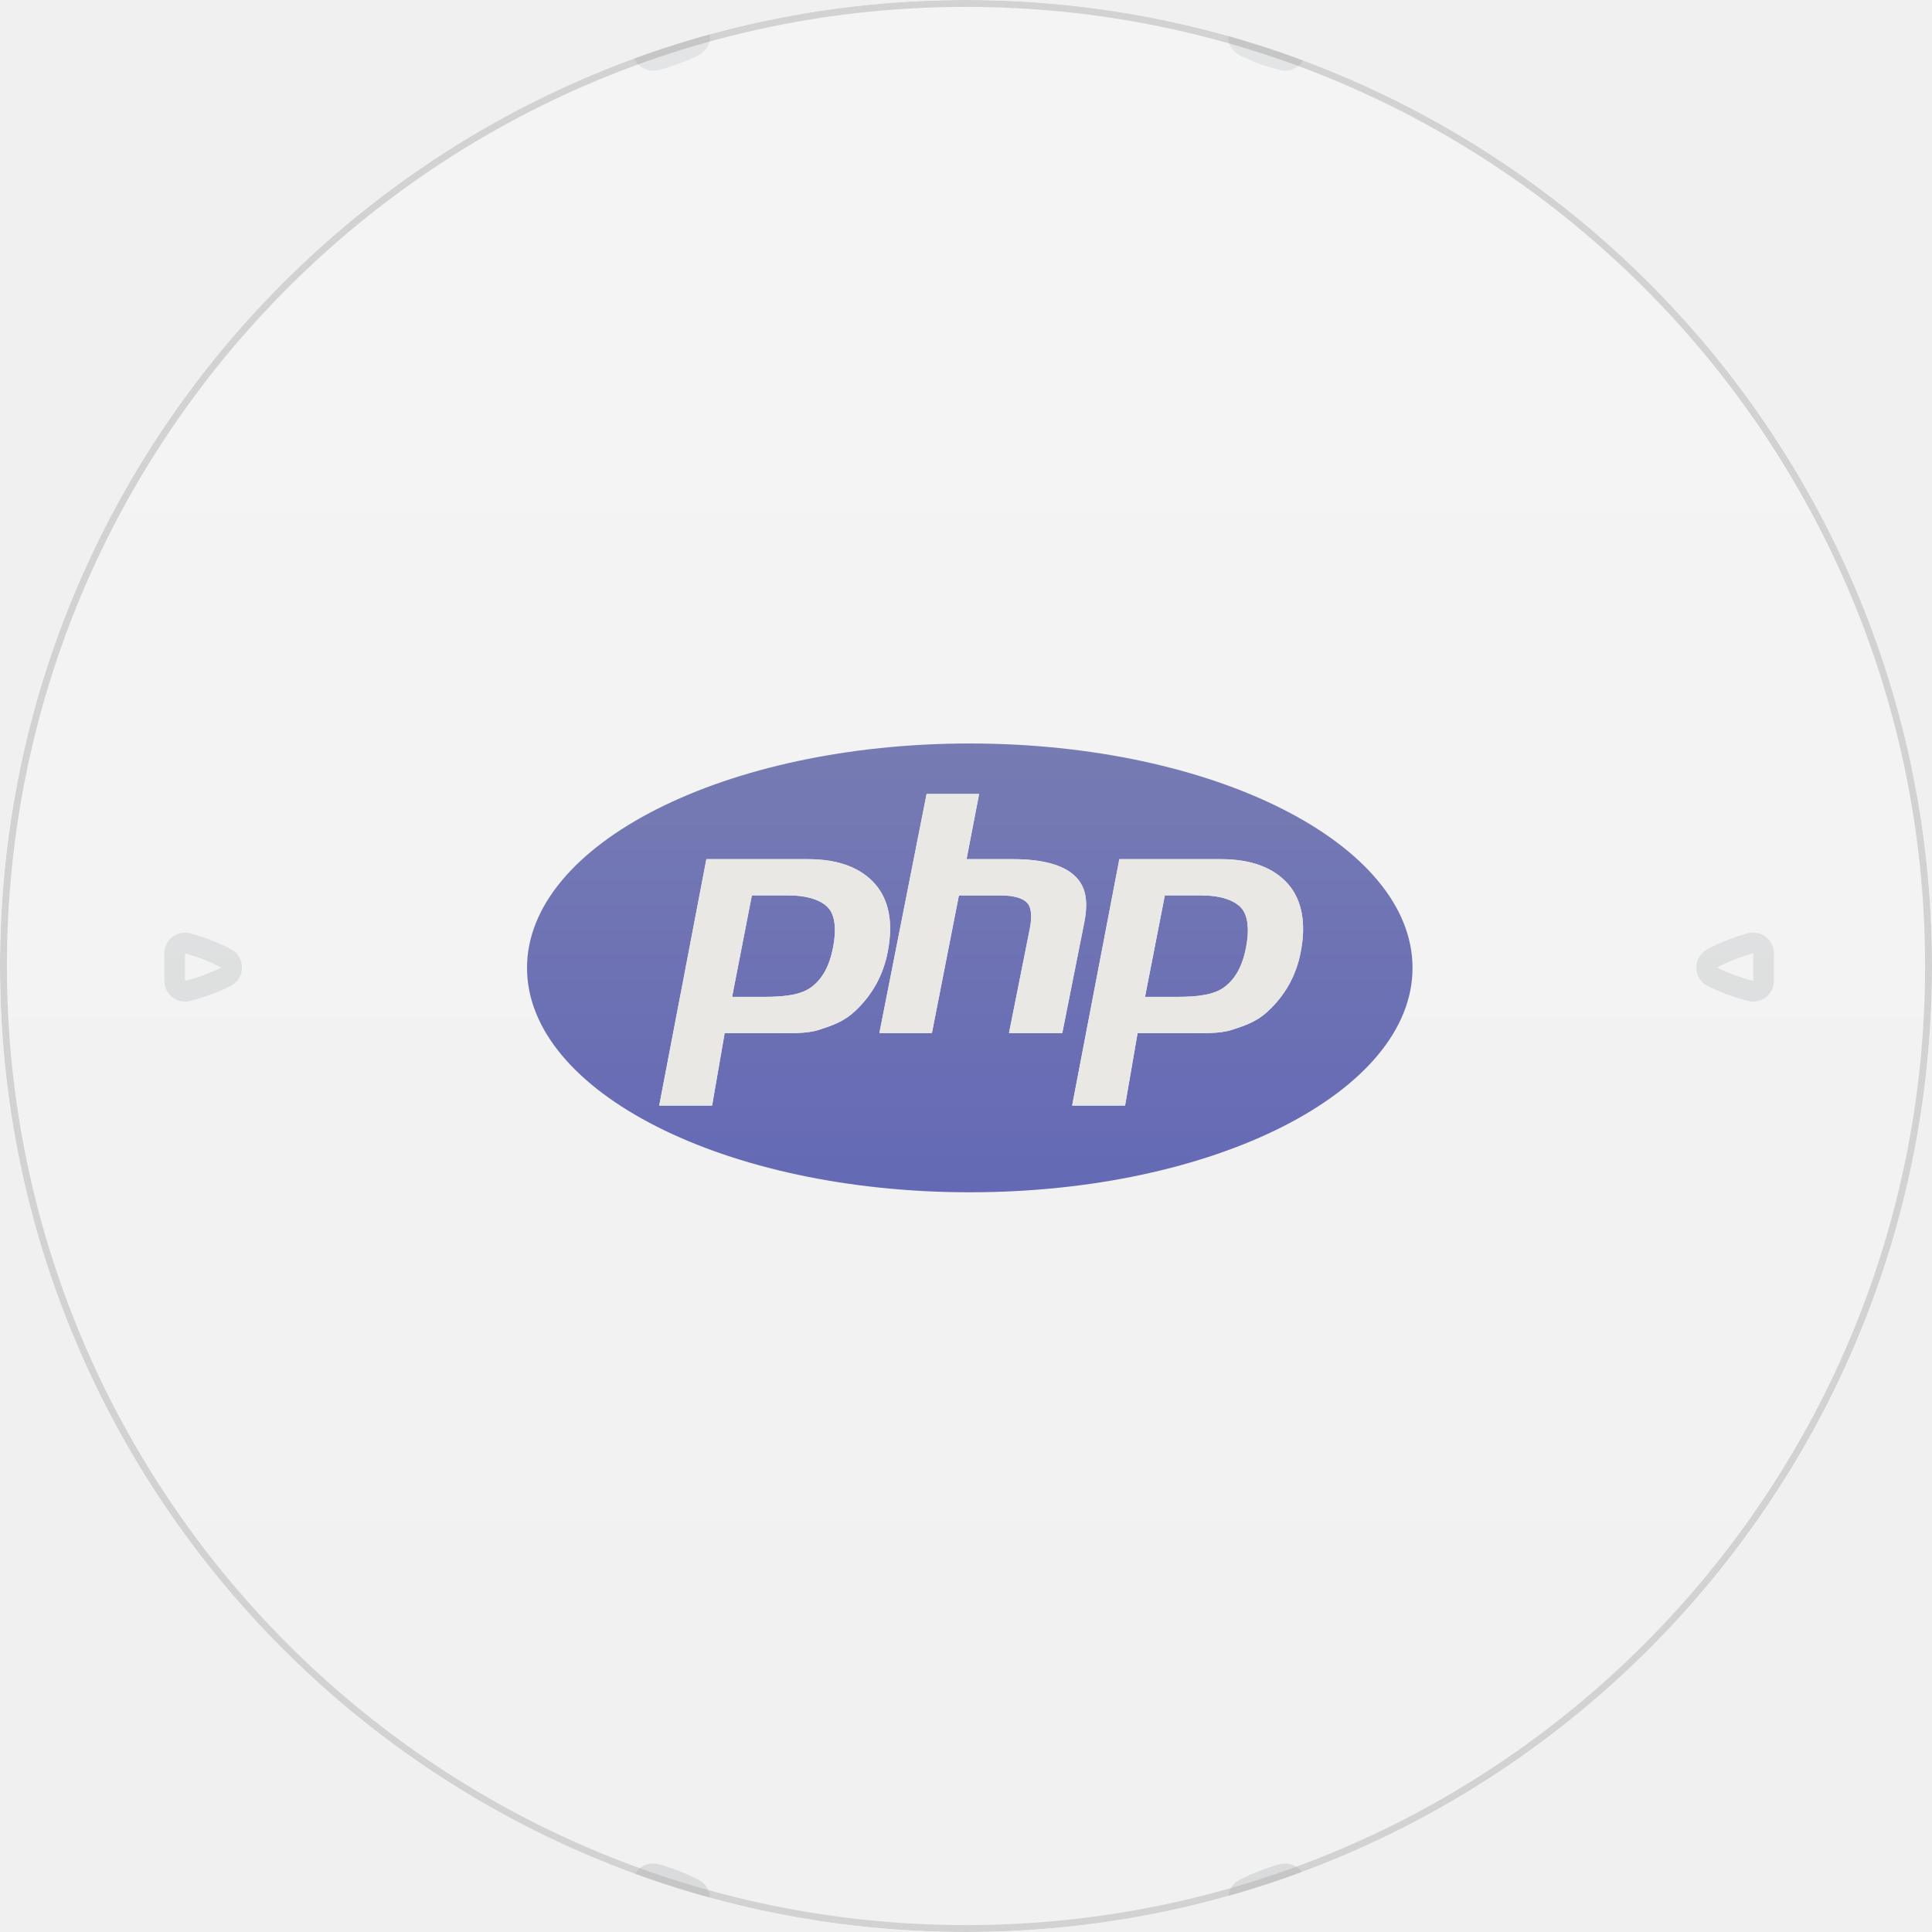
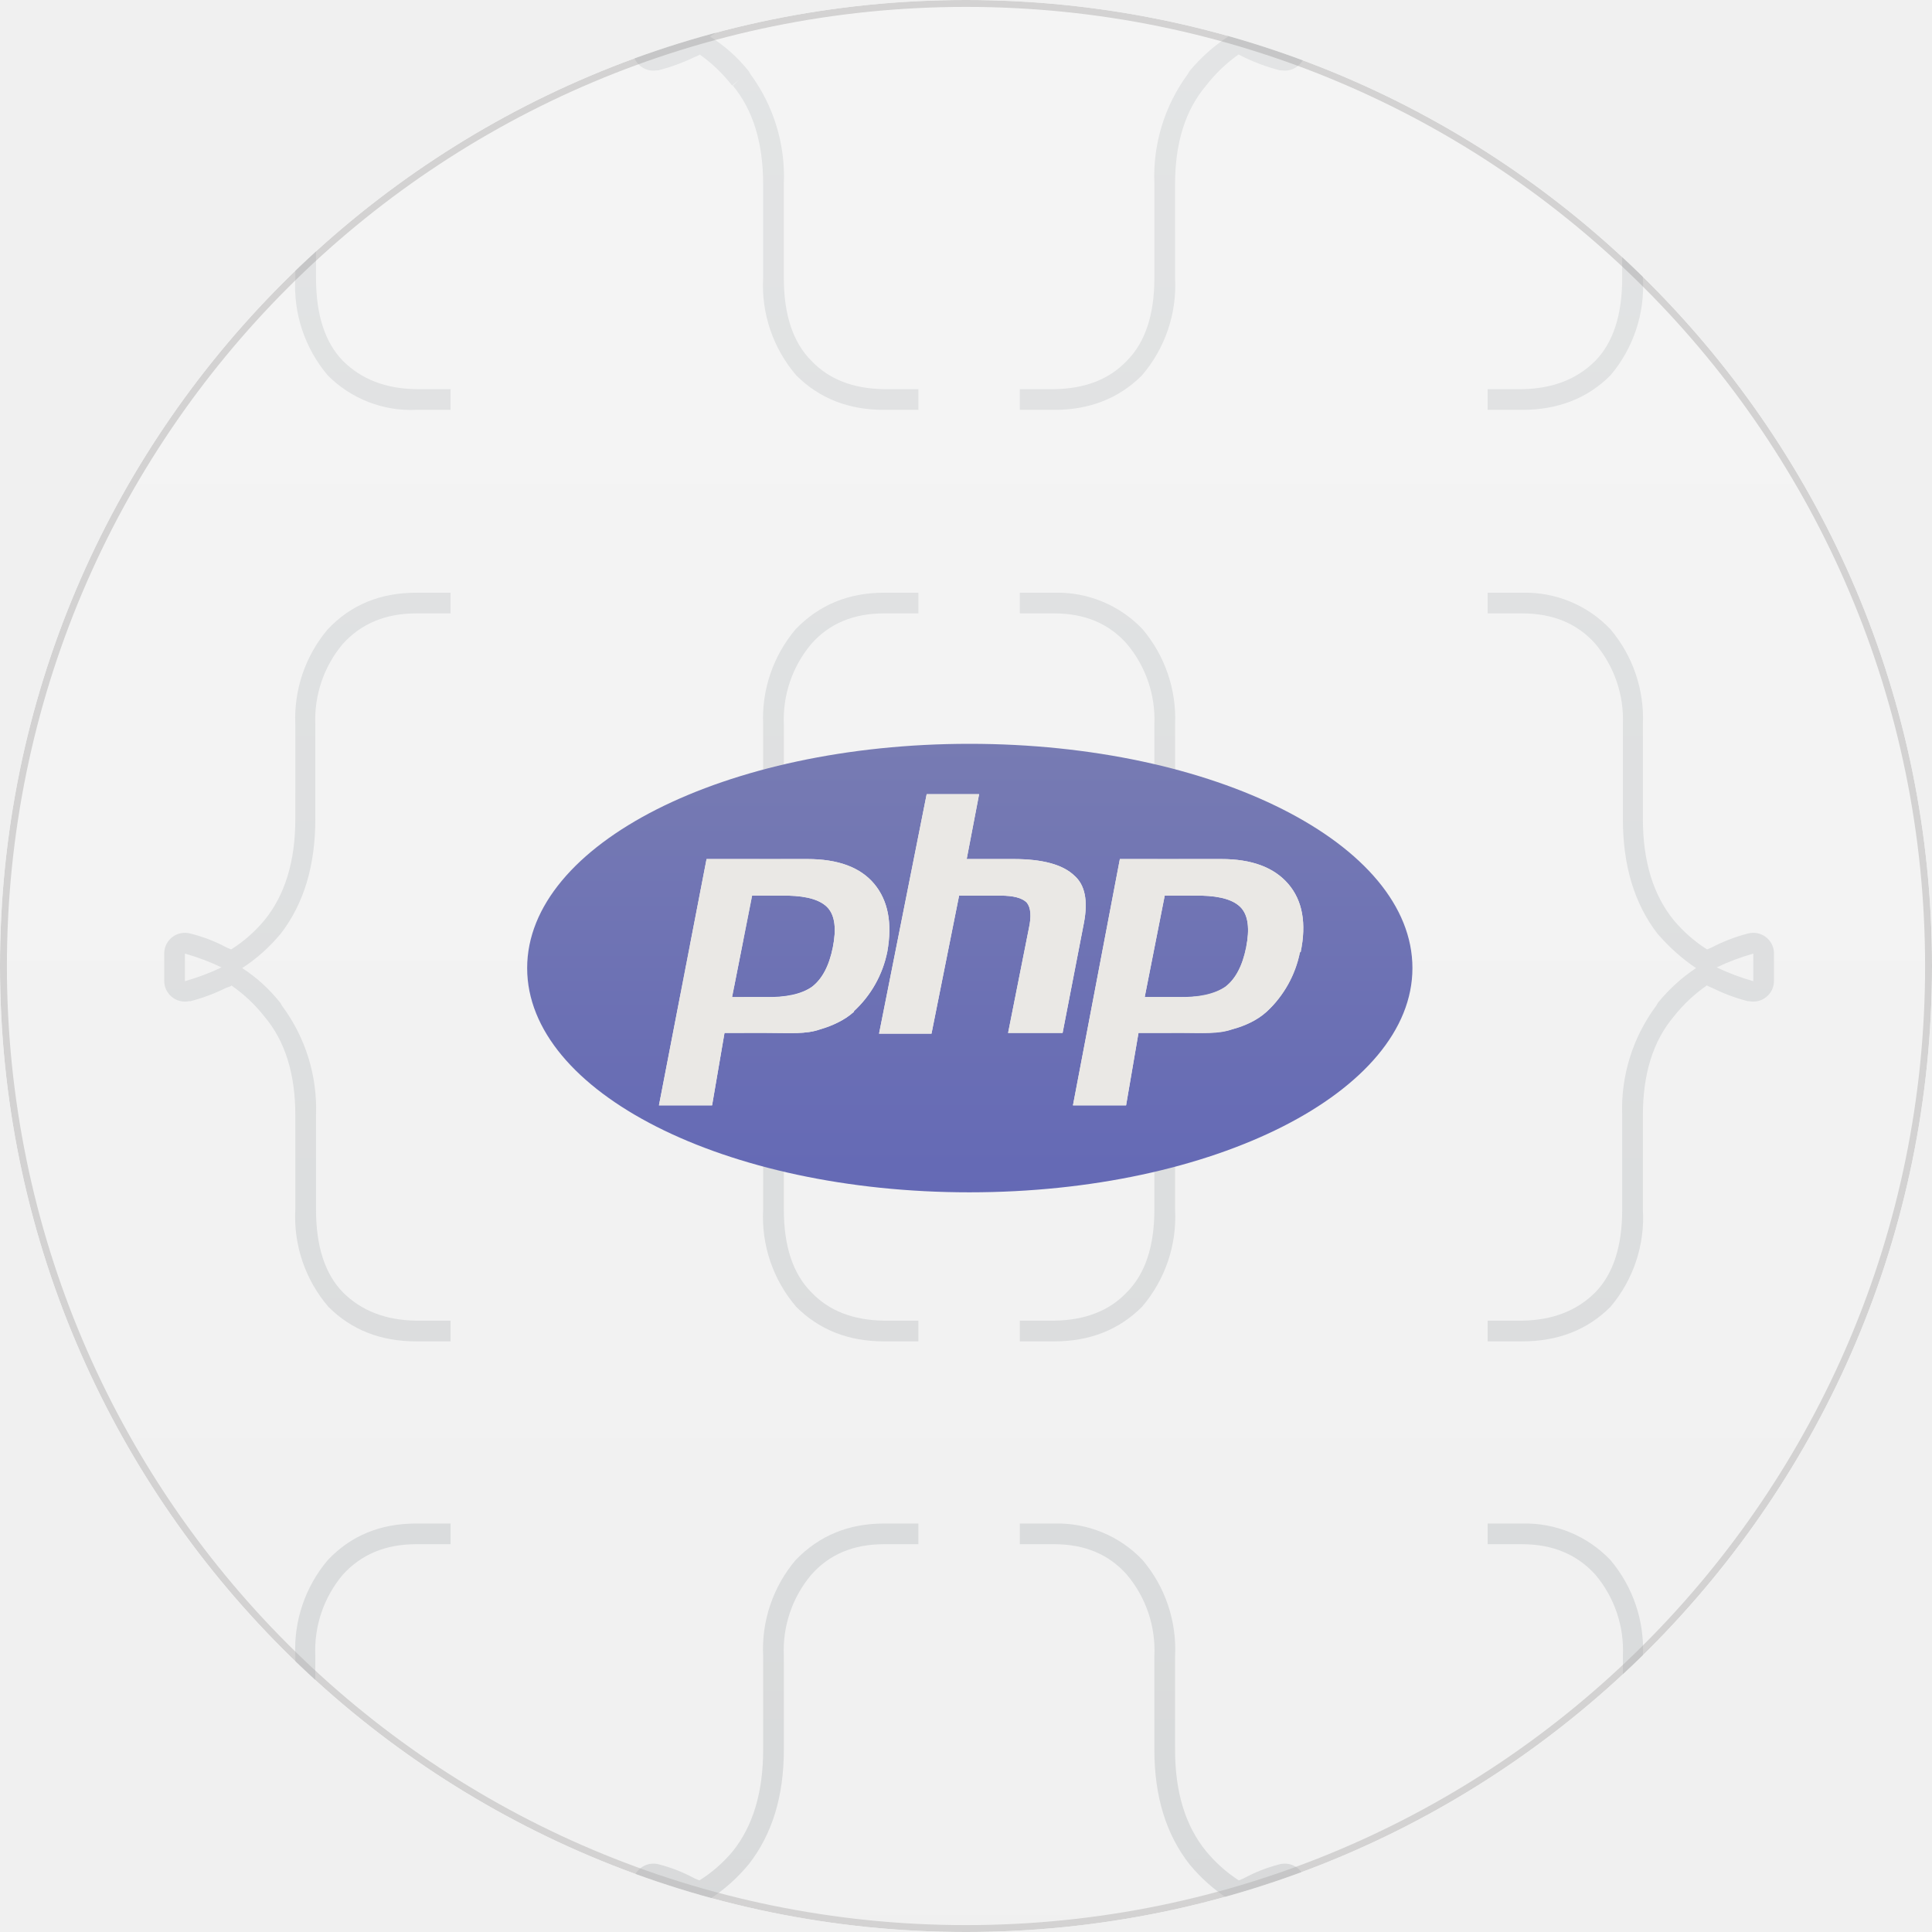
- <svg xmlns="http://www.w3.org/2000/svg" width="280" height="280" viewBox="0 0 280 280" fill="none">
-   <g clip-path="url(#clip0_985_4565)">
-     <path d="M25.91 2.066C26.283 1.782 26.767 1.689 27.218 1.814C29.194 2.36 31.045 3.084 32.766 3.988C33.264 4.25 33.573 4.769 33.567 5.331C33.562 5.894 33.242 6.405 32.739 6.657C31.017 7.52 29.166 8.203 27.189 8.707C26.741 8.822 26.264 8.723 25.898 8.439C25.533 8.154 25.318 7.716 25.318 7.253V3.26C25.318 2.791 25.537 2.349 25.91 2.066Z" stroke="#D7D9DA" stroke-width="3" stroke-linejoin="round" />
-     <path d="M93.756 2.063C94.129 1.779 94.612 1.686 95.064 1.811C97.04 2.357 98.891 3.081 100.611 3.985C101.109 4.247 101.419 4.766 101.413 5.328C101.408 5.891 101.088 6.403 100.585 6.654C98.862 7.517 97.011 8.2 95.035 8.704C94.587 8.819 94.11 8.72 93.744 8.436C93.378 8.152 93.164 7.713 93.164 7.25V3.257C93.164 2.788 93.383 2.346 93.756 2.063Z" stroke="#D7D9DA" stroke-width="3" stroke-linejoin="round" />
-     <path d="M25.91 136.971C26.283 136.687 26.767 136.594 27.218 136.719C29.194 137.265 31.045 137.989 32.766 138.894C33.264 139.155 33.573 139.674 33.567 140.236C33.562 140.799 33.242 141.311 32.739 141.563C31.017 142.425 29.166 143.108 27.189 143.612C26.741 143.727 26.264 143.628 25.898 143.344C25.533 143.06 25.318 142.622 25.318 142.158V138.165C25.318 137.697 25.537 137.255 25.91 136.971Z" stroke="#D7D9DA" stroke-width="3" stroke-linejoin="round" />
-     <path d="M93.754 136.972C94.126 136.688 94.61 136.595 95.061 136.72C97.038 137.266 98.888 137.99 100.609 138.895C101.107 139.156 101.417 139.675 101.411 140.237C101.406 140.8 101.086 141.312 100.583 141.564C98.861 142.426 97.009 143.109 95.033 143.613C94.585 143.728 94.108 143.629 93.742 143.345C93.376 143.061 93.162 142.623 93.162 142.159V138.166C93.162 137.698 93.381 137.255 93.754 136.972Z" stroke="#D7D9DA" stroke-width="3" stroke-linejoin="round" />
-     <path d="M25.91 271.881C26.283 271.598 26.767 271.504 27.218 271.629C29.194 272.176 31.045 272.899 32.766 273.804C33.264 274.066 33.573 274.584 33.567 275.147C33.562 275.709 33.242 276.221 32.739 276.473C31.017 277.335 29.166 278.018 27.189 278.523C26.741 278.637 26.264 278.538 25.898 278.254C25.533 277.97 25.318 277.532 25.318 277.068V273.075C25.318 272.607 25.537 272.165 25.91 271.881Z" stroke="#D7D9DA" stroke-width="3" stroke-linejoin="round" />
-     <path d="M93.75 271.879C94.123 271.596 94.606 271.502 95.058 271.627C97.034 272.174 98.885 272.898 100.605 273.802C101.103 274.064 101.413 274.582 101.407 275.145C101.402 275.707 101.082 276.219 100.579 276.471C98.857 277.334 97.005 278.016 95.029 278.521C94.581 278.635 94.104 278.536 93.738 278.252C93.373 277.968 93.158 277.53 93.158 277.067V273.073C93.158 272.605 93.377 272.163 93.75 271.879Z" stroke="#D7D9DA" stroke-width="3" stroke-linejoin="round" />
-     <path d="M255 2.063C254.627 1.78 254.144 1.687 253.692 1.812C251.716 2.358 249.865 3.082 248.145 3.986C247.647 4.248 247.337 4.767 247.343 5.329C247.348 5.892 247.668 6.403 248.171 6.655C249.893 7.518 251.745 8.201 253.721 8.705C254.169 8.82 254.646 8.72 255.012 8.437C255.378 8.152 255.592 7.714 255.592 7.251V3.258C255.592 2.789 255.373 2.347 255 2.063Z" stroke="#D7D9DA" stroke-width="3" stroke-linejoin="round" />
-     <path d="M187.152 2.065C186.78 1.782 186.296 1.689 185.845 1.813C183.869 2.36 182.018 3.084 180.297 3.988C179.799 4.25 179.49 4.769 179.495 5.331C179.501 5.894 179.82 6.405 180.323 6.657C182.046 7.52 183.897 8.202 185.873 8.707C186.322 8.822 186.798 8.722 187.164 8.438C187.53 8.154 187.744 7.716 187.744 7.253V3.26C187.744 2.791 187.525 2.349 187.152 2.065Z" stroke="#D7D9DA" stroke-width="3" stroke-linejoin="round" />
-     <path d="M254.998 136.97C254.625 136.686 254.142 136.593 253.69 136.718C251.714 137.264 249.863 137.988 248.143 138.893C247.645 139.154 247.335 139.673 247.341 140.235C247.346 140.798 247.666 141.31 248.169 141.562C249.891 142.424 251.743 143.107 253.719 143.611C254.167 143.726 254.644 143.627 255.01 143.343C255.376 143.059 255.59 142.62 255.59 142.157V138.164C255.59 137.696 255.371 137.253 254.998 136.97Z" stroke="#D7D9DA" stroke-width="3" stroke-linejoin="round" />
-     <path d="M187.154 136.972C186.782 136.688 186.298 136.595 185.847 136.72C183.871 137.266 182.02 137.99 180.299 138.895C179.801 139.156 179.492 139.675 179.497 140.237C179.503 140.8 179.822 141.312 180.325 141.563C182.048 142.426 183.899 143.109 185.875 143.613C186.324 143.728 186.8 143.629 187.166 143.345C187.532 143.061 187.746 142.622 187.746 142.159V138.166C187.746 137.698 187.527 137.255 187.154 136.972Z" stroke="#D7D9DA" stroke-width="3" stroke-linejoin="round" />
-     <path d="M254.996 271.876C254.623 271.593 254.14 271.499 253.688 271.624C251.712 272.171 249.861 272.894 248.141 273.799C247.643 274.061 247.333 274.579 247.339 275.142C247.344 275.704 247.664 276.216 248.167 276.468C249.889 277.33 251.741 278.013 253.717 278.518C254.165 278.632 254.642 278.533 255.008 278.249C255.374 277.965 255.588 277.527 255.588 277.063V273.07C255.588 272.602 255.369 272.16 254.996 271.876Z" stroke="#D7D9DA" stroke-width="3" stroke-linejoin="round" />
-     <path d="M187.156 271.879C186.784 271.595 186.3 271.502 185.849 271.627C183.873 272.174 182.022 272.897 180.301 273.802C179.803 274.063 179.494 274.582 179.499 275.145C179.505 275.707 179.824 276.219 180.327 276.471C182.05 277.333 183.901 278.016 185.877 278.521C186.326 278.635 186.802 278.536 187.168 278.252C187.534 277.968 187.748 277.53 187.748 277.066V273.073C187.748 272.605 187.529 272.163 187.156 271.879Z" stroke="#D7D9DA" stroke-width="3" stroke-linejoin="round" />
-     <circle opacity="0.5" cx="140" cy="140" r="139.5" fill="url(#paint0_linear_985_4565)" fill-opacity="0.6" stroke="#B5B4B3" />
-     <path d="M140.548 107.752C105.11 107.752 76.381 122.312 76.381 140.273C76.381 158.234 105.11 172.794 140.548 172.794C175.985 172.794 204.714 158.234 204.714 140.273C204.714 122.312 175.985 107.752 140.548 107.752ZM123.841 146.608C122.313 148.043 120.609 148.632 118.737 149.239C116.87 149.851 114.478 149.729 111.585 149.729H105.023L103.203 160.229H95.537L102.374 124.517H117.121C121.554 124.517 124.792 125.794 126.828 128.122C128.858 130.455 129.47 133.757 128.659 137.928C128.35 139.588 127.779 141.189 126.968 142.67C126.141 144.141 125.086 145.47 123.841 146.608ZM146.229 149.723L149.251 134.579C149.601 132.806 149.473 131.488 148.872 130.846C148.277 130.204 147.005 129.773 145.057 129.773H138.973L135.058 149.723H127.446L134.288 115.067H141.901L140.081 124.517H146.859C151.118 124.517 154.063 125.374 155.679 126.862C157.301 128.349 157.785 130.385 157.138 133.716L153.953 149.729H146.223L146.229 149.723ZM188.509 137.986C188.2 139.637 187.629 141.229 186.818 142.699C185.993 144.161 184.939 145.48 183.697 146.608C182.163 148.043 180.465 148.632 178.593 149.239C176.72 149.851 174.334 149.729 171.435 149.729H164.867L163.053 160.229H155.382L162.224 124.517H176.971C181.404 124.517 184.642 125.794 186.678 128.122C188.708 130.455 189.32 133.815 188.509 137.98V137.986ZM174.066 129.767H168.816L165.946 144.473H170.613C173.704 144.473 176.008 144.169 177.519 143.003C179.036 141.836 180.057 140.034 180.588 137.309C181.095 134.696 180.862 132.654 179.888 131.575C178.919 130.502 176.977 129.767 174.066 129.767ZM114.216 129.767H108.966L106.102 144.473H110.768C113.86 144.473 116.158 144.169 117.675 143.003C119.192 141.836 120.207 140.034 120.738 137.309C121.245 134.696 121.018 132.654 120.043 131.575C119.075 130.502 117.127 129.767 114.216 129.767Z" fill="url(#paint1_linear_985_4565)" />
-     <path d="M123.84 146.607C122.312 148.042 120.609 148.631 118.736 149.238C116.87 149.851 114.478 149.728 111.585 149.728H105.022L103.202 160.228H95.537L102.374 124.516H117.12C121.554 124.516 124.791 125.794 126.827 128.121C128.857 130.455 129.47 133.756 128.659 137.927C128.35 139.588 127.779 141.189 126.967 142.67C126.141 144.14 125.085 145.469 123.84 146.607ZM146.229 149.722L149.25 134.579C149.6 132.806 149.472 131.487 148.871 130.846C148.276 130.204 147.005 129.772 145.056 129.772H138.972L135.058 149.722H127.445L134.288 115.066H141.9L140.08 124.516H146.859C151.117 124.516 154.063 125.374 155.679 126.861C157.3 128.349 157.785 130.385 157.137 133.716L153.952 149.728H146.223L146.229 149.722ZM188.509 137.986C188.2 139.637 187.629 141.228 186.817 142.699C185.992 144.16 184.939 145.48 183.696 146.607C182.162 148.042 180.465 148.631 178.592 149.238C176.72 149.851 174.334 149.728 171.435 149.728H164.866L163.052 160.228H155.381L162.224 124.516H176.97C181.404 124.516 184.641 125.794 186.677 128.121C188.707 130.455 189.32 133.815 188.509 137.98V137.986ZM174.065 129.766H168.815L165.945 144.472H170.612C173.704 144.472 176.008 144.169 177.519 143.002C179.035 141.836 180.056 140.033 180.587 137.309C181.095 134.696 180.861 132.654 179.887 131.575C178.919 130.501 176.976 129.766 174.065 129.766ZM114.215 129.766H108.965L106.101 144.472H110.768C113.86 144.472 116.158 144.169 117.675 143.002C119.191 141.836 120.206 140.033 120.737 137.309C121.245 134.696 121.017 132.654 120.043 131.575C119.075 130.501 117.126 129.766 114.215 129.766Z" fill="#EAE8E5" />
+ <svg xmlns="http://www.w3.org/2000/svg" fill="none" viewBox="0 0 280 280">
+   <g clip-path="url(#a)">
+     <path fill="#d7d9da" d="M42.8 40.4V26.7q0-9-4.5-14.3l1.2-1-1.2 1a22 22 0 0 0-4.8-4.5V8l-.8.3q-2.4 1.2-5.1 1.9h-.2a3 3 0 0 1-3.6-3v-4A3 3 0 0 1 27.6.5q2.8.7 5.2 2l.7.3q2.7-1.7 4.8-4.2 4.5-5.5 4.5-14.7V-30a20 20 0 0 1 4.7-13.8l1.1 1-1.1-1q5-5.3 12.8-5.3h5v3h-5q-6.6 0-10.6 4.4a17 17 0 0 0-4 11.7v13.7q0 10.1-5 16.6-2.5 3-5.6 5 3.1 2 5.5 5l.3.5a25 25 0 0 1 4.9 15.8v13.7q0 8 3.9 12 4 4 10.6 4.1h5v3h-5a17 17 0 0 1-12.8-5 20 20 0 0 1-4.7-14.1m-16-33.1q2.8-.8 5.3-2-2.5-1.2-5.3-2zM110.6 40.4V26.7q0-9-4.4-14.3l1.1-1-1.2 1a22 22 0 0 0-4.7-4.5l-.1.1-.7.3q-2.5 1.2-5.2 1.9h-.2a3 3 0 0 1-3.5-3v-4A3 3 0 0 1 95.5.5q2.7.7 5.1 2l.7.3h.1q2.7-1.7 4.8-4.2 4.4-5.5 4.4-14.7V-30a20 20 0 0 1 4.7-13.8l1.2 1-1.2-1q5.1-5.3 12.8-5.3h5v3h-5q-6.6 0-10.5 4.3a17 17 0 0 0-4 11.8v13.7q0 10-5.1 16.6-2.4 3-5.6 5 3.2 2 5.6 5l.3.5a25 25 0 0 1 4.8 15.8v13.7q0 8 4 12 3.8 4 10.5 4.1h5v3h-5q-7.7 0-12.7-5a20 20 0 0 1-4.8-14.1m-16-33.1q3-.8 5.3-2-2.5-1.2-5.2-2zM42.8 175.3v-13.7q0-9-4.5-14.3l1.2-1-1.2 1a22 22 0 0 0-4.8-4.5v.1l-.8.3q-2.4 1.2-5.1 1.9h-.2a3 3 0 0 1-3.6-3v-4a3 3 0 0 1 3.8-2.8q2.8.7 5.2 2l.7.3q2.7-1.7 4.8-4.2 4.5-5.5 4.5-14.7V105a20 20 0 0 1 4.7-13.8l1.1 1-1.1-1q5-5.3 12.8-5.3h5v3h-5q-6.6 0-10.6 4.4a17 17 0 0 0-4 11.7v13.7q0 10.1-5 16.6-2.5 3-5.6 5 3.1 2 5.5 5l.3.5a25 25 0 0 1 4.9 15.8v13.7q0 8 3.9 12 4 4 10.6 4.1h5v3h-5q-7.7 0-12.7-5a20 20 0 0 1-4.8-14.1m-16-33.1q2.8-.8 5.3-2-2.5-1.2-5.3-2zM110.6 175.3v-13.7q0-9-4.4-14.3l1.1-1-1.2 1a22 22 0 0 0-4.7-4.5l-.1.1-.7.3q-2.5 1.2-5.2 1.9h-.2a3 3 0 0 1-3.5-3v-4a3 3 0 0 1 3.8-2.8q2.7.7 5.1 2l.7.3h.1q2.7-1.7 4.8-4.2 4.4-5.5 4.4-14.7V105a20 20 0 0 1 4.7-13.8l1.2 1-1.2-1q5.1-5.3 12.8-5.3h5v3h-5q-6.6 0-10.5 4.4a17 17 0 0 0-4 11.7v13.7q0 10.1-5.1 16.6-2.4 3-5.6 5 3.2 2 5.6 5l.3.5a25 25 0 0 1 4.8 15.8v13.7q0 8 4 12 3.8 4 10.5 4.1h5v3h-5q-7.7 0-12.7-5a20 20 0 0 1-4.8-14.1m-16-33.1q3-.8 5.3-2-2.4-1.2-5.2-2zM42.8 310.2v-13.7q0-9-4.5-14.3l1.2-1-1.2 1a22 22 0 0 0-4.8-4.4l-.8.3q-2.4 1.2-5.1 1.9h-.2a3 3 0 0 1-3.6-3v-4a3 3 0 0 1 3.8-2.8q2.8.7 5.2 2l.7.3q2.7-1.6 4.8-4.2 4.5-5.5 4.5-14.7V240a20 20 0 0 1 4.7-13.9l1.1 1-1.1-1q5-5.3 12.8-5.3h5v3h-5q-6.6 0-10.6 4.4a17 17 0 0 0-4 11.8v13.6q0 10.1-5 16.6-2.5 3-5.6 5 3.1 2 5.5 5l.3.5a25 25 0 0 1 4.9 15.8v13.7q0 8 3.9 12 4 4.2 10.6 4.1h5v3h-5q-7.7 0-12.7-5a20 20 0 0 1-4.8-14.1m-16-33.1a26 26 0 0 0 5.3-2q-2.5-1.2-5.3-2zM110.6 310.2v-13.7a22 22 0 0 0-4.5-14.3l1.2-1-1.2 1a22 22 0 0 0-4.7-4.4h-.1l-.7.3q-2.5 1.2-5.2 1.9h-.2a3 3 0 0 1-3.5-3v-4a3 3 0 0 1 3.8-2.8q2.7.7 5.1 2l.7.3h.1q2.7-1.7 4.8-4.2 4.4-5.5 4.4-14.7V240a20 20 0 0 1 4.7-13.9l1.2 1-1.2-1q5.1-5.3 12.8-5.3h5v3h-5q-6.6 0-10.5 4.4a17 17 0 0 0-4 11.8v13.6q0 10.1-5.1 16.6-2.5 3-5.6 5 3.1 2 5.6 5l.3.5a25 25 0 0 1 4.8 15.8v13.7q0 8 4 12 3.8 4.2 10.5 4.1h5v3h-5q-7.7 0-12.7-5a20 20 0 0 1-4.8-14.1m-16-33.1q3-.8 5.3-2-2.5-1.2-5.2-2zM238.1 40.4V26.7q0-9 4.5-14.3l-1.2-1 1.2 1a22 22 0 0 1 4.8-4.5l.1.1.7.3q2.4 1.2 5.2 1.9h.1a3 3 0 0 0 3.6-3v-4a3 3 0 0 0-3.8-2.8q-2.7.7-5.2 2l-.7.3a21 21 0 0 1-4.8-4.2q-4.5-5.5-4.5-14.7V-30a20 20 0 0 0-4.7-13.8l-1.1 1 1.1-1a17 17 0 0 0-12.8-5.3h-5v3h5q6.7 0 10.6 4.3a17 17 0 0 1 4 11.8v13.7q0 10 5 16.6 2.6 3 5.6 5a25 25 0 0 0-5.5 5l-.3.5a25 25 0 0 0-4.9 15.8v13.7q0 8-3.9 12-4 4-10.6 4.1h-5v3h5q7.8 0 12.8-5a20 20 0 0 0 4.7-14.1m16-33.1a26 26 0 0 1-5.3-2q2.5-1.2 5.3-2zM170.3 40.4V26.7q0-9 4.5-14.3l-1.2-1 1.2 1a22 22 0 0 1 4.7-4.5l.2.1.6.3q2.5 1.2 5.2 1.9h.2a3 3 0 0 0 3.5-3v-4a3 3 0 0 0-3.8-2.8q-2.7.7-5.1 2l-.7.3h-.1a21 21 0 0 1-4.7-4.2q-4.5-5.5-4.5-14.7V-30a20 20 0 0 0-4.7-13.8l-1.2 1 1.2-1a17 17 0 0 0-12.8-5.3h-5v3h5q6.6 0 10.5 4.4a17 17 0 0 1 4 11.7v13.7q0 10.1 5.1 16.6 2.5 3 5.6 5a25 25 0 0 0-5.6 5l-.3.5a25 25 0 0 0-4.8 15.8v13.7q0 8-4 12-3.8 4-10.5 4.1h-5v3h5q7.7 0 12.7-5a20 20 0 0 0 4.8-14.1m16-33.1q-3-.8-5.3-2 2.4-1.2 5.2-2zM238.1 175.3v-13.7q0-9 4.5-14.3l-1.2-1 1.2 1a22 22 0 0 1 4.8-4.5l.1.1.7.3q2.4 1.2 5.1 1.9h.2a3 3 0 0 0 3.6-3v-4a3 3 0 0 0-3.8-2.8q-2.7.7-5.2 2l-.7.3a21 21 0 0 1-4.8-4.2q-4.5-5.5-4.5-14.7V105a20 20 0 0 0-4.7-13.8l-1.1 1 1.1-1a17 17 0 0 0-12.8-5.3h-5v3h5q6.7 0 10.6 4.4a17 17 0 0 1 4 11.7v13.7q0 10.1 5 16.6 2.6 3 5.6 5a25 25 0 0 0-5.5 5l-.3.5a25 25 0 0 0-4.9 15.8v13.7q0 8-3.9 12-4 4-10.6 4.1h-5v3h5q7.8 0 12.8-5a20 20 0 0 0 4.7-14.1m16-33.1q-2.8-.8-5.3-2 2.5-1.2 5.3-2zM170.3 175.3v-13.7q0-9 4.5-14.3l-1.2-1 1.2 1a22 22 0 0 1 4.7-4.5l.2.1.6.3q2.5 1.2 5.2 1.9h.2a3 3 0 0 0 3.5-3v-4a3 3 0 0 0-3.8-2.8q-2.7.7-5.1 2l-.7.3h-.1a21 21 0 0 1-4.7-4.2q-4.5-5.5-4.5-14.7V105a20 20 0 0 0-4.7-13.8l-1.2 1 1.2-1a17 17 0 0 0-12.8-5.3h-5v3h5q6.6 0 10.5 4.4a17 17 0 0 1 4 11.7v13.7q0 10.1 5.1 16.6 2.5 3 5.6 5a25 25 0 0 0-5.6 5l-.3.5a25 25 0 0 0-4.8 15.8v13.7q0 8-4 12-3.8 4-10.5 4.1h-5v3h5q7.7 0 12.7-5a20 20 0 0 0 4.8-14.1m16-33.1q-3-.8-5.3-2 2.4-1.2 5.2-2zM238.1 310.2v-13.7a22 22 0 0 1 4.5-14.3l-1.2-1 1.2 1a22 22 0 0 1 4.8-4.5v.1l.8.3q2.4 1.2 5.1 1.9h.2a3 3 0 0 0 3.6-3v-4a3 3 0 0 0-3.8-2.8q-2.7.7-5.2 2l-.7.3a21 21 0 0 1-4.8-4.2q-4.5-5.5-4.5-14.7V240a20 20 0 0 0-4.7-13.9l-1.1 1 1.1-1a17 17 0 0 0-12.8-5.3h-5v3h5q6.6 0 10.6 4.4a17 17 0 0 1 4 11.8v13.6q0 10.1 5 16.6 2.6 3 5.6 5a25 25 0 0 0-5.5 5l-.3.5a25 25 0 0 0-4.9 15.8v13.7q0 8-3.9 12-4 4-10.6 4.1h-5v3h5q7.8 0 12.7-5a20 20 0 0 0 4.8-14.1m16-33.1a26 26 0 0 1-5.3-2q2.5-1.2 5.3-2zM170.3 310.2v-13.7a22 22 0 0 1 4.5-14.3l-1.2-1 1.2 1a22 22 0 0 1 4.7-4.4h.2l.6.3q2.5 1.2 5.2 1.9h.2a3 3 0 0 0 3.5-3v-4a3 3 0 0 0-3.8-2.8q-2.7.7-5.1 2l-.7.3h-.1a21 21 0 0 1-4.7-4.2q-4.5-5.5-4.5-14.7V240a20 20 0 0 0-4.7-13.9l-1.2 1 1.2-1a17 17 0 0 0-12.8-5.3h-5v3h5q6.6 0 10.5 4.4a17 17 0 0 1 4 11.8v13.6q0 10.1 5.1 16.6 2.5 3 5.6 5a25 25 0 0 0-5.6 5l-.3.5a25 25 0 0 0-4.8 15.8v13.7q0 8-4 12-3.8 4.2-10.5 4.1h-5v3h5q7.7 0 12.7-5a20 20 0 0 0 4.8-14.1m16-33.1a26 26 0 0 1-5.3-2q2.5-1.2 5.2-2z" />
+     <circle cx="140" cy="140" r="139.5" fill="url(#b)" fill-opacity=".6" stroke="#b5b4b3" opacity=".5" />
+     <path fill="url(#c)" d="M140.5 107.8c-35.4 0-64.1 14.5-64.1 32.5s28.7 32.5 64.1 32.5c35.5 0 64.2-14.6 64.2-32.5 0-18-28.7-32.5-64.2-32.5m-16.7 38.8c-1.5 1.4-3.2 2-5 2.6-2 .7-4.3.5-7.2.5H105l-1.8 10.5h-7.7l6.9-35.7H117q6.7 0 9.7 3.6t1.9 9.8a16 16 0 0 1-4.9 8.7m22.4 3.1 3-15.1q.6-2.7-.3-3.8-1-1-3.8-1H139l-4 20h-7.6l6.9-34.7h7.6l-1.8 9.4h6.8q6.3 0 8.8 2.4 2.3 2 1.4 6.8l-3.1 16zm42.3-11.7a16 16 0 0 1-4.8 8.6c-1.5 1.4-3.2 2-5.1 2.6s-4.3.5-7.2.5H165l-1.8 10.5h-7.7l6.8-35.7H177q6.6 0 9.7 3.6t1.8 9.9m-14.4-8.2h-5.3l-2.9 14.7h4.7q4.6.1 7-1.5 2.2-1.7 3-5.7t-.7-5.7-5.8-1.8m-59.9 0H109l-2.9 14.7h4.7q4.6.1 6.9-1.5 2.2-1.7 3-5.7t-.7-5.7-5.8-1.8" />
+     <path fill="#eae8e5" d="M123.8 146.6q-2.3 1.9-5 2.6c-2 .7-4.3.5-7.2.5H105l-1.8 10.5h-7.7l6.9-35.7H117q6.7 0 9.7 3.6t1.9 9.8a16 16 0 0 1-4.9 8.7m22.4 3.1 3-15.1q.6-2.7-.3-3.8-1-1-3.8-1H139l-4 20h-7.6l6.9-34.7h7.6l-1.8 9.4h6.8q6.3 0 8.8 2.4 2.3 2 1.4 6.8l-3.1 16zm42.3-11.7a16 16 0 0 1-4.8 8.6q-2.2 1.9-5.1 2.6c-1.9.7-4.3.5-7.2.5H165l-1.8 10.5h-7.7l6.8-35.7H177q6.6 0 9.7 3.6t1.8 9.9m-14.4-8.2h-5.3l-2.9 14.7h4.7q4.6.2 7-1.5 2.2-1.7 3-5.7t-.7-5.7-5.8-1.8m-59.9 0H109l-2.9 14.7h4.7q4.6.2 6.9-1.5 2.2-1.7 3-5.7t-.7-5.7-5.8-1.8" />
  </g>
  <defs>
-     <linearGradient id="paint0_linear_985_4565" x1="140" y1="0" x2="140" y2="280" gradientUnits="userSpaceOnUse">
-       <stop stop-color="white" />
-       <stop offset="1" stop-color="white" stop-opacity="0.15" />
+     <linearGradient id="b" x1="140" x2="140" y1="0" y2="280" gradientUnits="userSpaceOnUse">
+       <stop stop-color="#fff" />
+       <stop offset="1" stop-color="#fff" stop-opacity=".1" />
    </linearGradient>
-     <linearGradient id="paint1_linear_985_4565" x1="140.548" y1="107.752" x2="140.548" y2="172.794" gradientUnits="userSpaceOnUse">
-       <stop stop-color="#777BB3" />
-       <stop offset="1" stop-color="#6469B5" />
+     <linearGradient id="c" x1="140.5" x2="140.5" y1="107.8" y2="172.8" gradientUnits="userSpaceOnUse">
+       <stop stop-color="#777bb3" />
+       <stop offset="1" stop-color="#6469b5" />
    </linearGradient>
-     <clipPath id="clip0_985_4565">
-       <rect width="280" height="280" rx="140" fill="white" />
+     <clipPath id="a">
+       <rect width="280" height="280" fill="#fff" rx="140" />
    </clipPath>
  </defs>
</svg>
